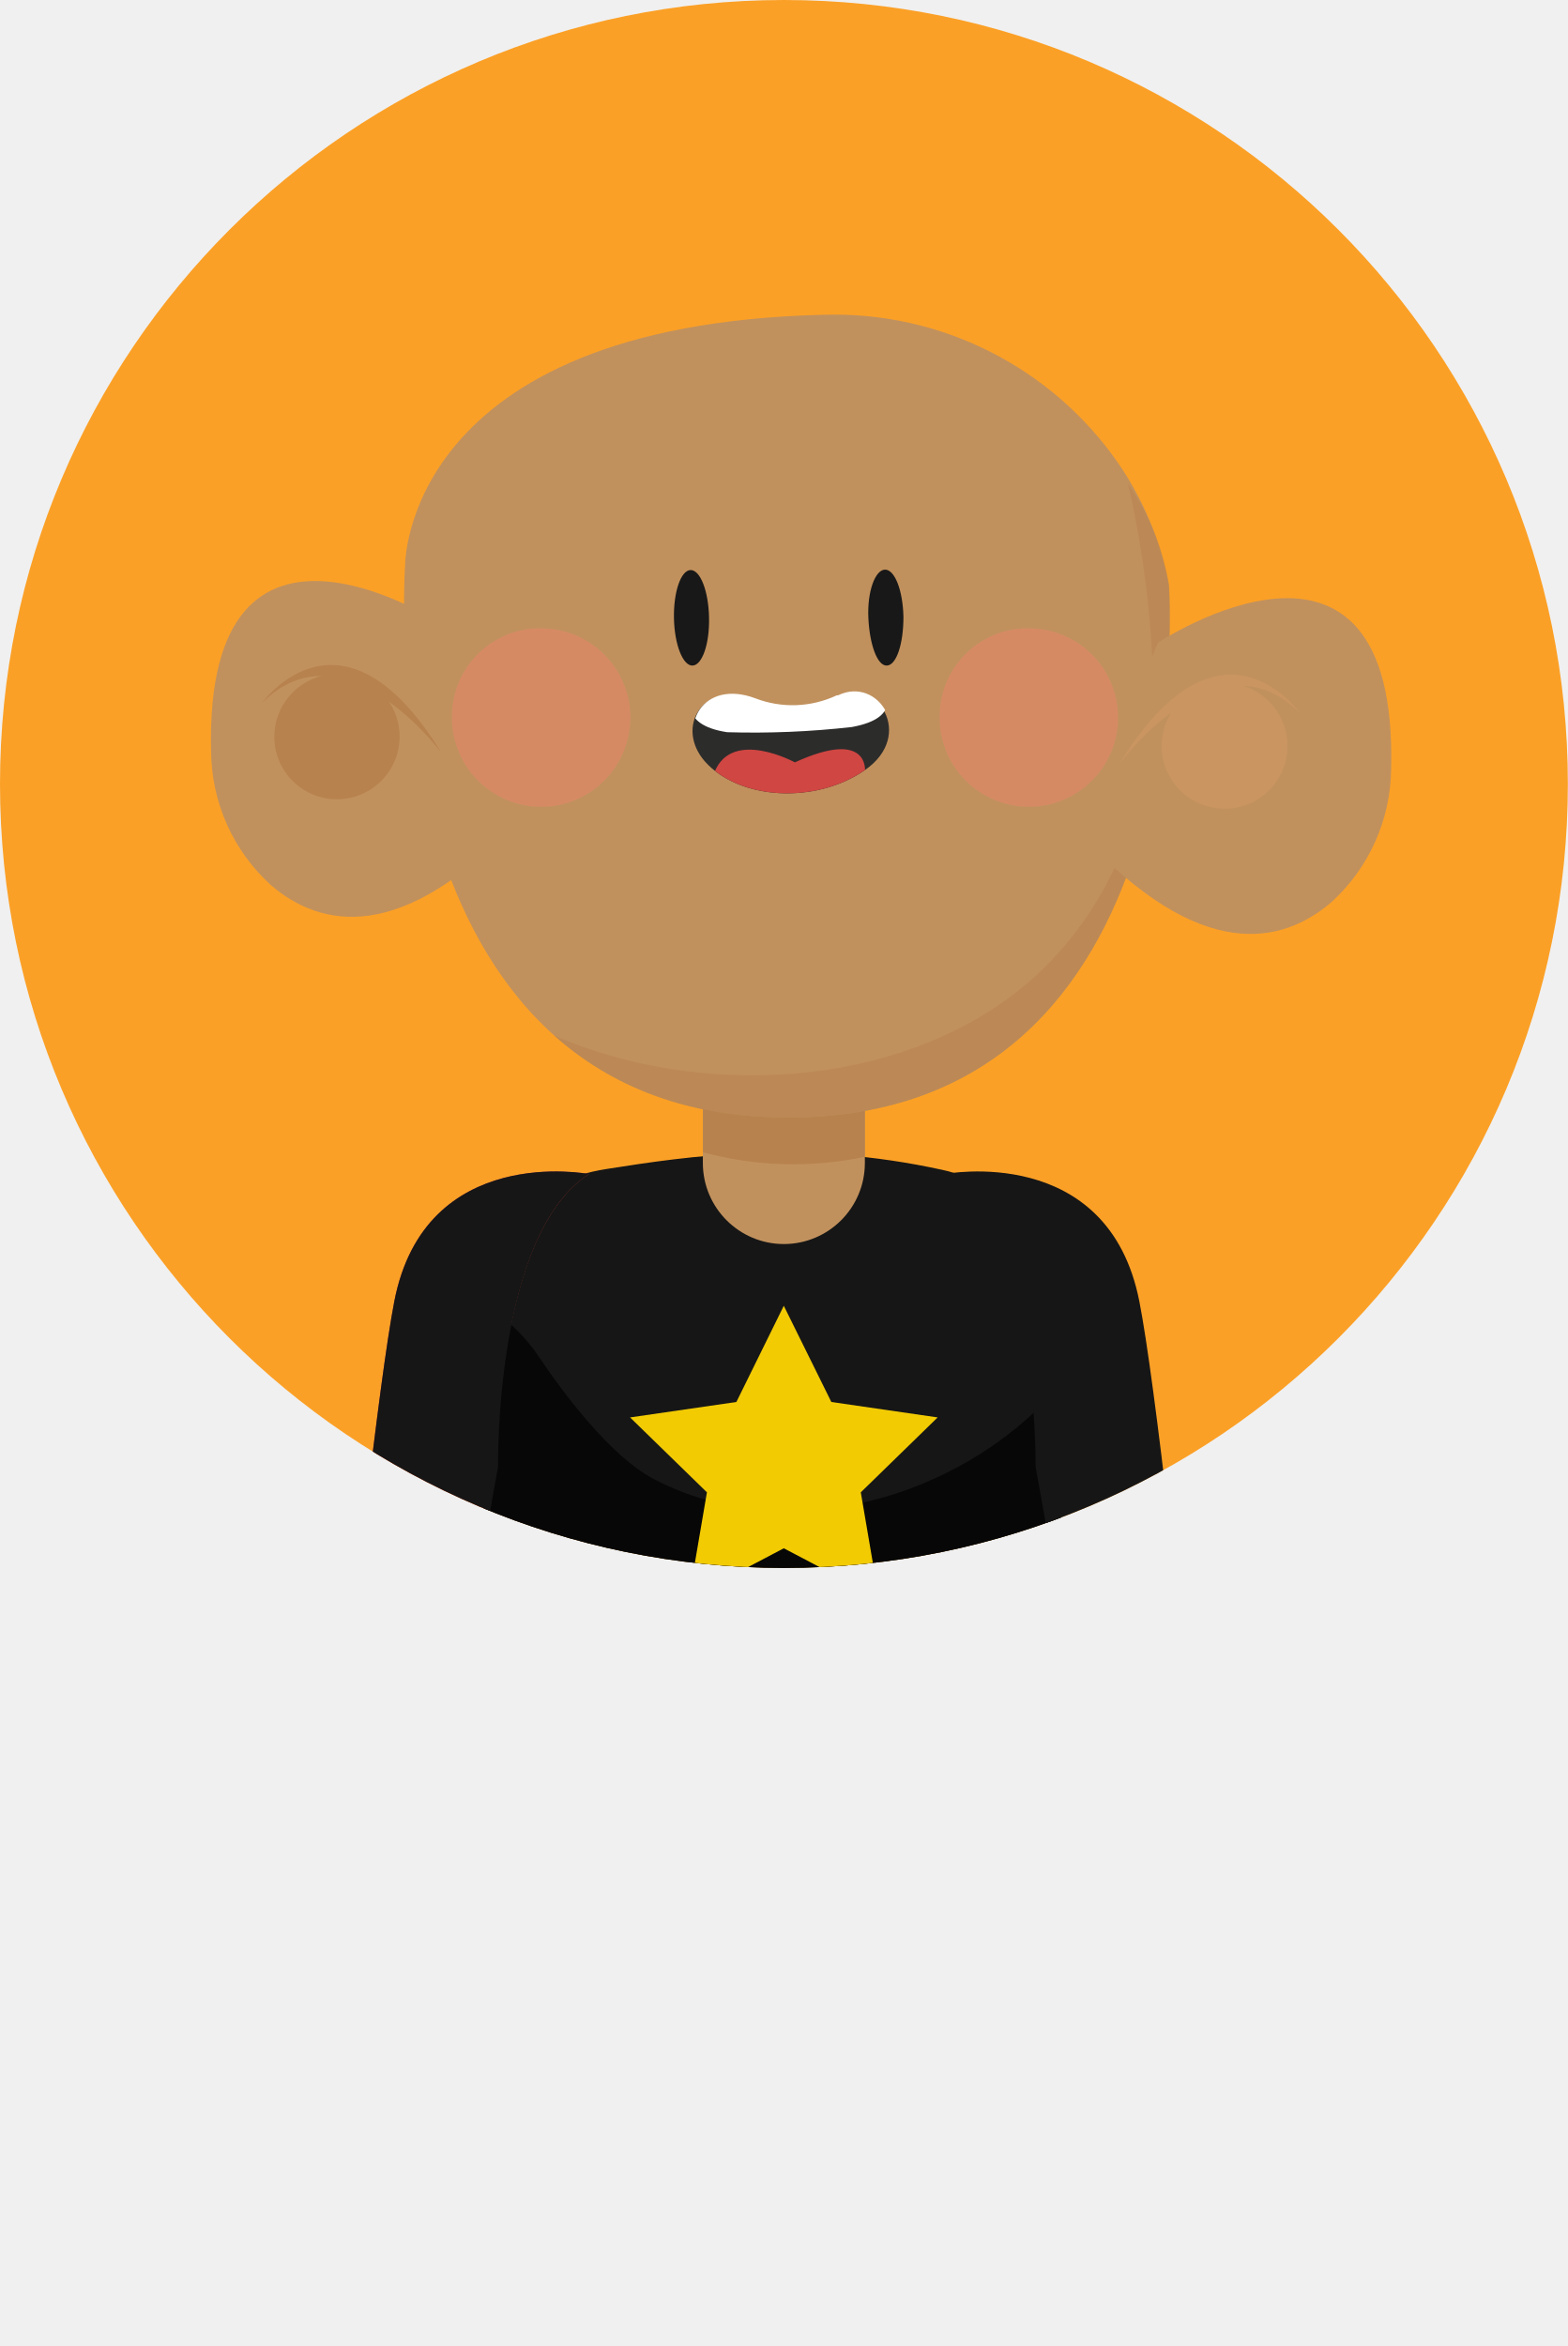
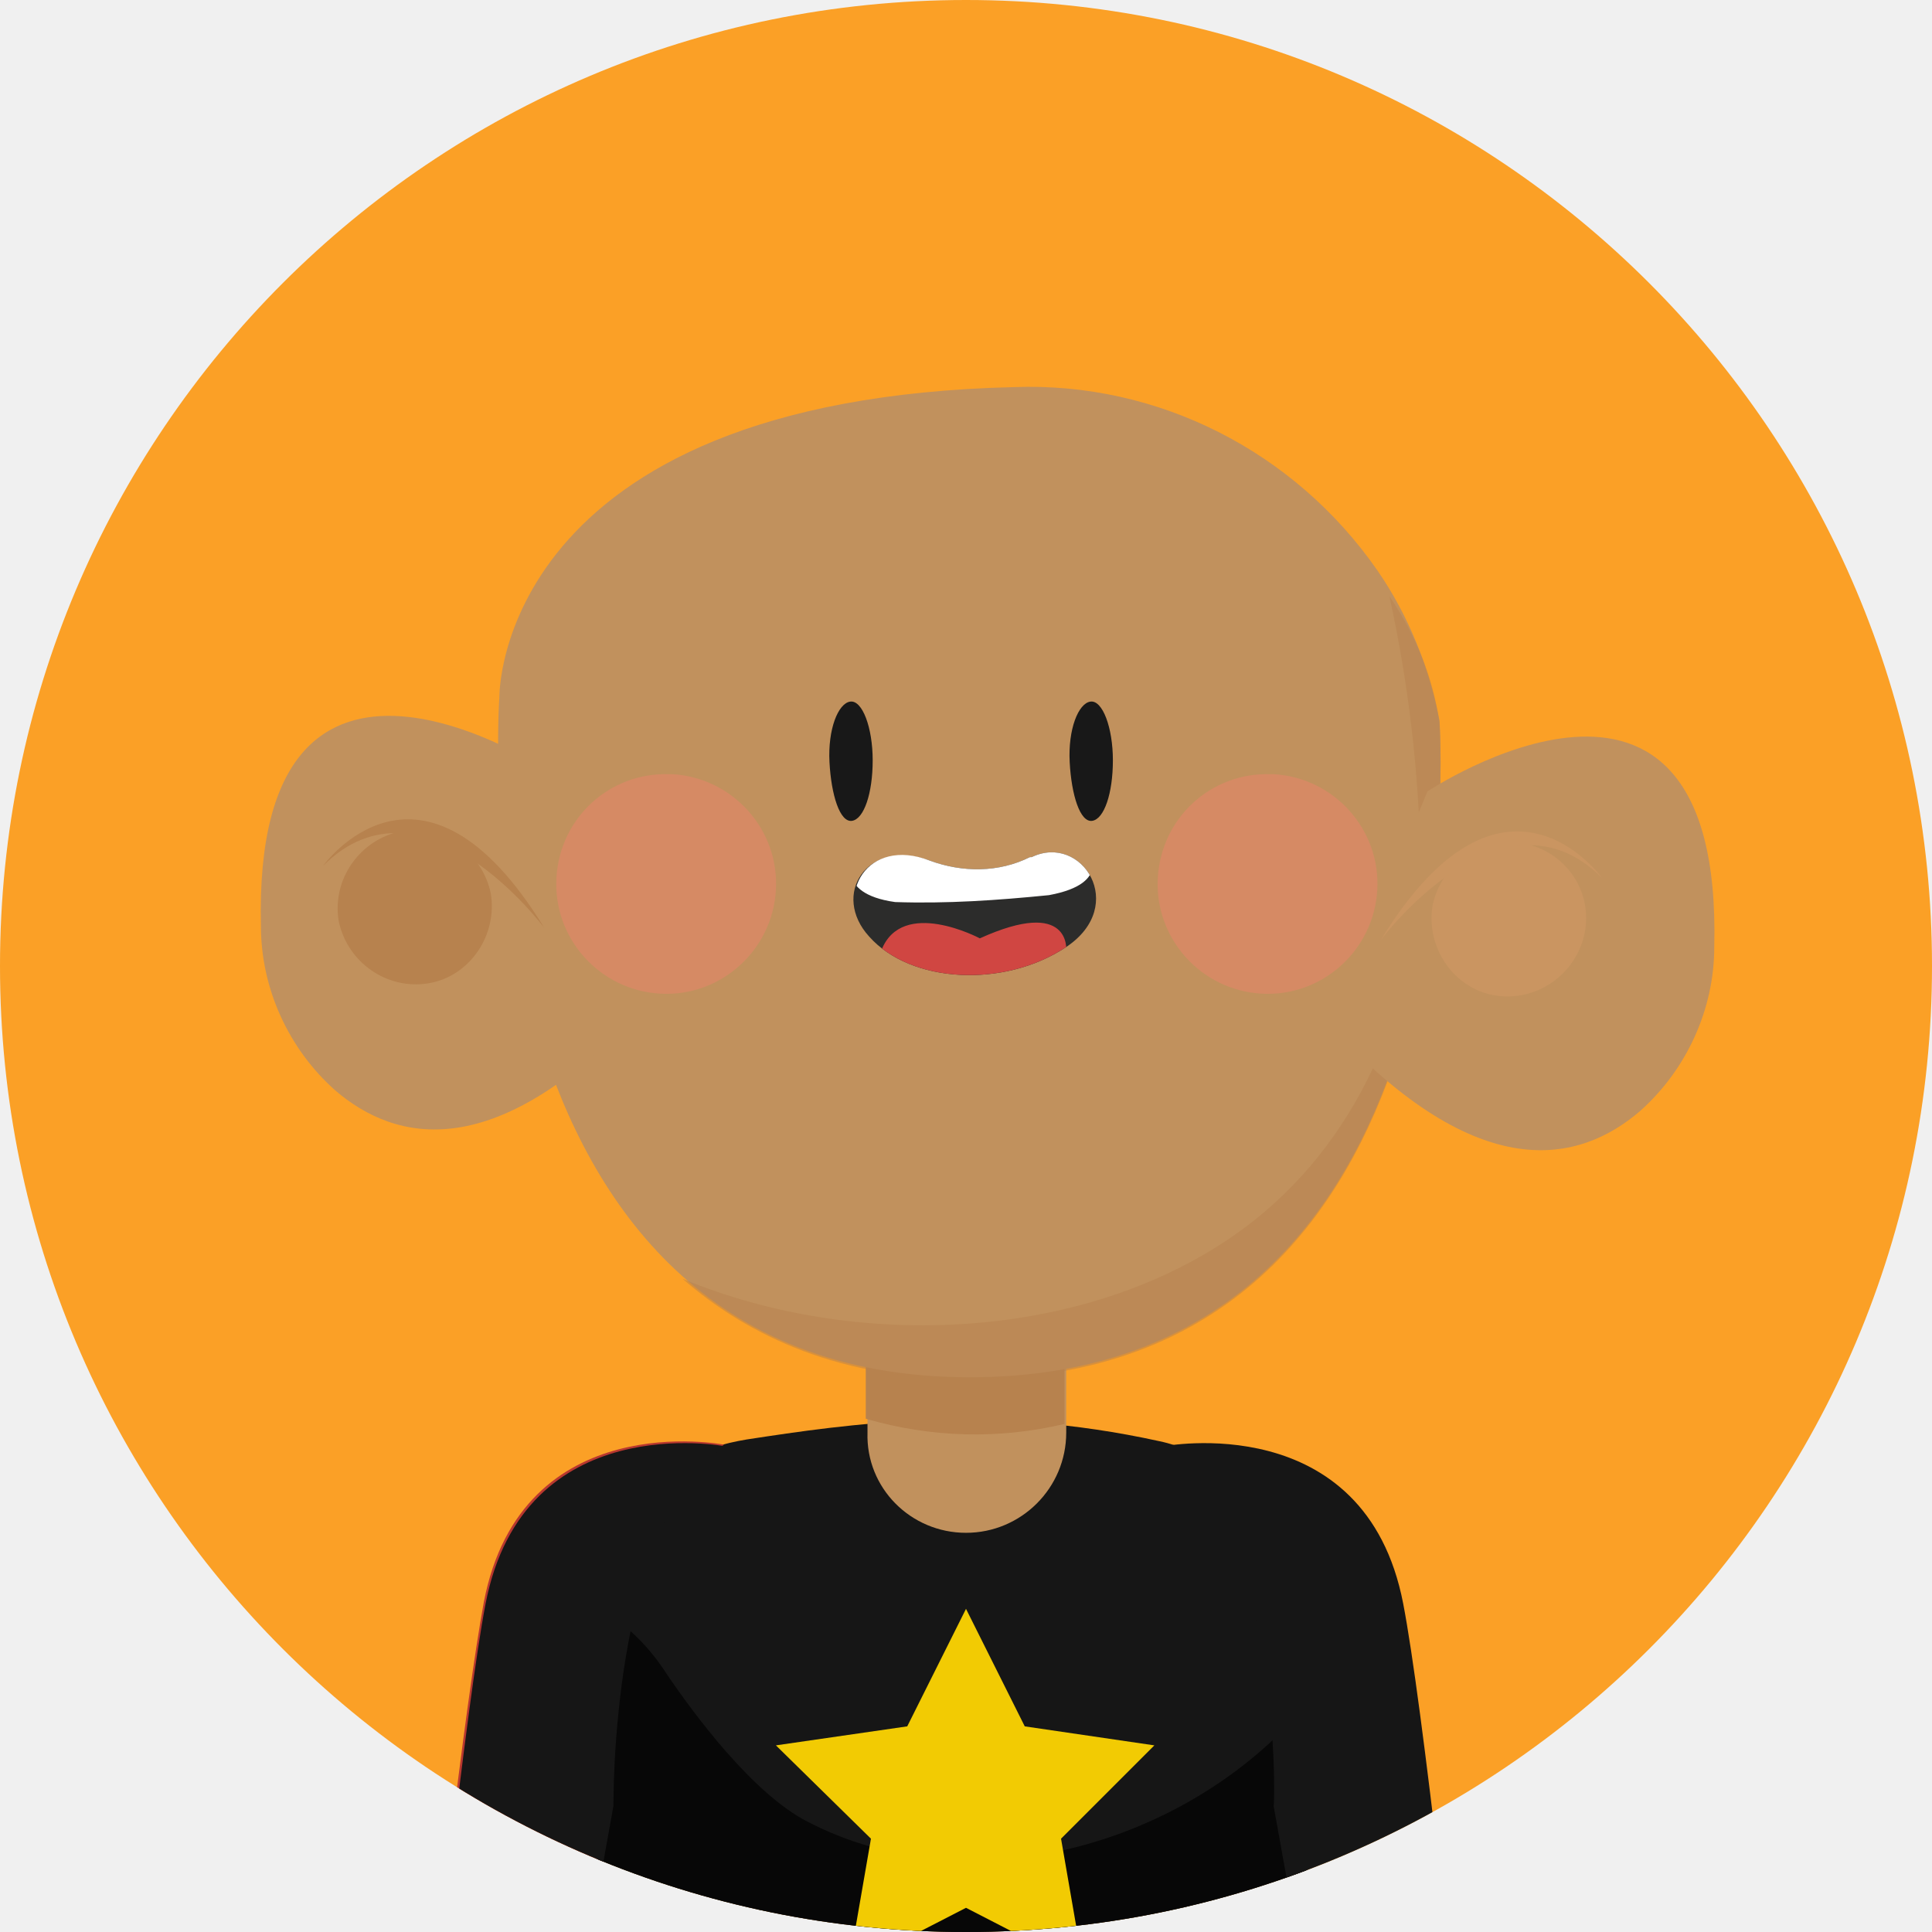
- <svg xmlns="http://www.w3.org/2000/svg" viewBox="0 0 111.78 167.25">
-   <defs>
-     <style>.cls-1{fill:none;}.cls-2{clip-path:url(#clip-path);}.cls-3{fill:#fba026;}.cls-4{fill:#deaf76;}.cls-5{fill:#161616;}.cls-6{fill:#b8372f;}.cls-7{fill:#070707;}.cls-8{fill:#c1915d;}.cls-10,.cls-9{fill:#b7824e;}.cls-10{opacity:0.51;}.cls-11{fill:#181818;}.cls-12{fill:#ca9561;}.cls-13{fill:#d68a64;}.cls-14{fill:#2c2c2b;}.cls-15{clip-path:url(#clip-path-2);}.cls-16{fill:#d04642;}.cls-17{clip-path:url(#clip-path-3);}.cls-18{fill:#fff;}.cls-19{fill:#f2cb03;}</style>
-     <clipPath id="clip-path">
-       <circle class="cls-1" cx="55.89" cy="55.89" r="55.89" />
-     </clipPath>
-     <clipPath id="clip-path-2">
-       <path class="cls-1" d="M53.77,49.85a7.43,7.43,0,0,0,5.83-.2l.08,0c2.88-1.4,5.56,2.76,2,5.24s-9,2.13-11.43-.61C48.12,51.84,50.09,48.47,53.77,49.85Z" />
-     </clipPath>
-     <clipPath id="clip-path-3">
-       <path class="cls-1" d="M53.84,49.78a7.4,7.4,0,0,0,5.82-.21l.09,0c2.88-1.4,5.56,2.76,2,5.23s-9,2.14-11.42-.6C48.19,51.77,50.15,48.4,53.84,49.78Z" />
-     </clipPath>
-   </defs>
-   <g id="Layer_2" data-name="Layer 2">
+ <svg xmlns="http://www.w3.org/2000/svg" xmlns:xlink="http://www.w3.org/1999/xlink" version="1.1" id="Layer_1" x="0px" y="0px" viewBox="0 0 111.8 111.8" style="enable-background:new 0 0 111.8 111.8;" xml:space="preserve">
+   <style type="text/css">
+ 	.st0{clip-path:url(#SVGID_2_);}
+ 	.st1{fill:#FBA026;}
+ 	.st2{fill:#DEAF76;}
+ 	.st3{fill:#161616;}
+ 	.st4{fill:#B8372F;}
+ 	.st5{fill:#070707;}
+ 	.st6{fill:#C1915D;}
+ 	.st7{fill:#B7824E;}
+ 	.st8{opacity:0.51;fill:#B7824E;enable-background:new    ;}
+ 	.st9{fill:#181818;}
+ 	.st10{fill:#CA9561;}
+ 	.st11{fill:#D68A64;}
+ 	.st12{fill:#2C2C2B;}
+ 	.st13{clip-path:url(#SVGID_4_);}
+ 	.st14{fill:#D04642;}
+ 	.st15{clip-path:url(#SVGID_6_);}
+ 	.st16{fill:#FFFFFF;}
+ 	.st17{fill:#F2CB03;}
+ </style>
+   <g>
    <g id="OBJECTS">
-       <g class="cls-2">
-         <circle class="cls-3" cx="55.89" cy="55.89" r="55.89" />
-         <path class="cls-4" d="M42,83.7s-11.69-2.27-13.89,9.08-8,72.73-8,72.73l4.15,1.74,11.25-62.7S35.25,88,42,83.7Z" />
-         <path class="cls-5" d="M43.24,83.34c5.9-.93,13.93-2.13,23.94.06,4.78,1,8.09,6.33,8,11.23-.15,10.85,1.65,29.25,2.8,34.05,2.29,9.54-9.21,12.67-21.71,12S34.76,140.64,34.58,129c-.17-10.56.05-14.15,0-35.92C34.53,87.59,37.82,84.19,43.24,83.34Z" />
-         <path class="cls-6" d="M34.82,108.11l.64-3.56S35.25,88,42,83.7c0,0-11.69-2.27-13.89,9.08-.53,2.73-1.27,8.36-2.09,15.33Z" />
-         <path class="cls-7" d="M75.23,99.15c-6.85,7.68-19.09,11.22-28.55,6.33-3.13-1.61-6.5-6.13-8.32-8.84a11.56,11.56,0,0,0-3.81-3.55h0s-.14,25.36,0,35.92c.18,11.63,9.21,11,21.71,11.68s24-2.47,21.71-12C77,124.5,75.51,110,75.23,99.15Z" />
-         <path class="cls-5" d="M42,83.7s-11.69-2.27-13.89,9.08-8,72.73-8,72.73l4.15,1.74,11.25-62.7S35.25,88,42,83.7Z" />
-         <path class="cls-5" d="M67.34,83.7S79,81.43,81.23,92.78s8,72.73,8,72.73l-4.15,1.74-11.25-62.7S74.06,88,67.34,83.7Z" />
-         <path class="cls-8" d="M55.89,88.69h0a5.78,5.78,0,0,0,5.77-5.78V74.79a2.32,2.32,0,0,0-2.33-2.32H52.44a2.32,2.32,0,0,0-2.33,2.32v8.12A5.78,5.78,0,0,0,55.89,88.69Z" />
-         <path class="cls-9" d="M50.12,82.15V76.34H61.66v6.13A24.61,24.61,0,0,1,50.12,82.15Z" />
-         <path class="cls-8" d="M83.33,41.71S86,79.84,56,79.67,28.88,40.32,28.88,40.32s-.16-17.17,29.83-17.88A24.63,24.63,0,0,1,79.71,33,22.58,22.58,0,0,1,83.33,41.71Z" />
-         <path class="cls-10" d="M72.63,70.59c6.37-5.06,9.44-13,9.6-20.89a72,72,0,0,0-1.82-15.24,17.59,17.59,0,0,1,2.94,7.25S86,79.84,56,79.67c-7.26,0-12.59-2.36-16.5-5.85C50.07,78.38,63.88,77.54,72.63,70.59Z" />
-         <path class="cls-11" d="M64.41,44c0,1.88-.49,3.42-1.18,3.45S62,45.94,61.91,44.06s.48-3.43,1.18-3.45,1.28,1.48,1.32,3.36" />
-         <path class="cls-11" d="M50.55,44c.05,1.88-.48,3.42-1.17,3.45s-1.29-1.48-1.33-3.36.49-3.43,1.18-3.45,1.28,1.48,1.32,3.36" />
-         <path class="cls-8" d="M82.56,45.82s17.13-11.4,16.62,9a13,13,0,0,1-4.25,9.49c-3.48,3-9.34,4.44-17.92-4.88Z" />
-         <path class="cls-12" d="M91.71,54a4.48,4.48,0,1,1-3.63-5.24A4.5,4.5,0,0,1,91.71,54Z" />
-         <path class="cls-12" d="M79.86,54.38s7-9.44,12.8-3.56C92.66,50.82,87,42.78,79.86,54.38Z" />
-         <path class="cls-8" d="M31.67,44.6s-17.13-11.41-16.62,9a13,13,0,0,0,4.25,9.49c3.48,3,9.34,4.44,17.92-4.88Z" />
-         <path class="cls-9" d="M19.63,53.35a4.47,4.47,0,1,0,3.62-5.24A4.5,4.5,0,0,0,19.63,53.35Z" />
-         <path class="cls-9" d="M31.48,53.68s-7-9.43-12.8-3.56C18.68,50.12,24.37,42.08,31.48,53.68Z" />
-         <path class="cls-13" d="M67,50.8a6.36,6.36,0,1,0,6.54-6,6.28,6.28,0,0,0-6.54,6" />
-         <path class="cls-13" d="M32.23,50.8a6.36,6.36,0,1,0,6.54-6,6.28,6.28,0,0,0-6.54,6" />
-         <path class="cls-14" d="M53.77,49.85a7.43,7.43,0,0,0,5.83-.2l.08,0c2.88-1.4,5.56,2.76,2,5.24s-9,2.13-11.43-.61C48.12,51.84,50.09,48.47,53.77,49.85Z" />
-         <g class="cls-15">
-           <path class="cls-16" d="M61.67,55s.34-3.09-5-.65c0,0-4.45-2.43-5.72.67C50.92,55,55.25,58.89,61.67,55Z" />
+       <g>
+         <defs>
+           <circle id="SVGID_1_" cx="55.9" cy="55.9" r="55.9" />
+         </defs>
+         <clipPath id="SVGID_2_">
+           <use xlink:href="#SVGID_1_" style="overflow:visible;" />
+         </clipPath>
+         <g class="st0">
+           <circle class="st1" cx="55.9" cy="55.9" r="55.9" />
+           <path class="st2" d="M42,83.7c0,0-11.7-2.3-13.9,9.1s-8,72.7-8,72.7l4.1,1.7l11.3-62.7C35.5,104.6,35.3,88,42,83.7z" />
+           <path class="st3" d="M43.2,83.3c5.9-0.9,13.9-2.1,23.9,0.1c4.8,1,8.1,6.3,8,11.2c-0.2,10.8,1.7,29.3,2.8,34.1      c2.3,9.5-9.2,12.7-21.7,12s-21.5,0-21.7-11.7c-0.2-10.6,0-14.2,0-35.9C34.5,87.6,37.8,84.2,43.2,83.3z" />
+           <path class="st4" d="M34.8,108.1l0.6-3.6c0,0-0.2-16.6,6.5-20.9c0,0-11.7-2.3-13.9,9.1c-0.5,2.7-1.3,8.4-2.1,15.3H34.8z" />
+           <path class="st5" d="M75.2,99.1c-6.8,7.7-19.1,11.2-28.5,6.3c-3.1-1.6-6.5-6.1-8.3-8.8c-1-1.5-2.3-2.7-3.8-3.6l0,0      c0,0-0.1,25.4,0,35.9c0.2,11.6,9.2,11,21.7,11.7s24-2.5,21.7-12C77,124.5,75.5,110,75.2,99.1z" />
+           <path class="st3" d="M42,83.7c0,0-11.7-2.3-13.9,9.1s-8,72.7-8,72.7l4.1,1.7l11.3-62.7C35.5,104.6,35.3,88,42,83.7z" />
+           <path class="st3" d="M67.3,83.7c0,0,11.7-2.3,13.9,9.1s8,72.7,8,72.7l-4.2,1.7l-11.3-62.7C73.8,104.6,74.1,88,67.3,83.7z" />
+           <path class="st6" d="M55.9,88.7L55.9,88.7c3.2,0,5.8-2.6,5.8-5.8v-8.1c0-1.3-1-2.3-2.3-2.3c0,0,0,0,0,0h-6.9      c-1.3,0-2.3,1-2.3,2.3c0,0,0,0,0,0v8.1C50.1,86.1,52.7,88.7,55.9,88.7z" />
+           <path class="st7" d="M50.1,82.1v-5.8h11.5v6.1C57.8,83.3,53.9,83.2,50.1,82.1z" />
+           <path class="st6" d="M83.3,41.7c0,0,2.7,38.1-27.3,38S28.9,40.3,28.9,40.3s-0.2-17.2,29.8-17.9c8.3-0.3,16.2,3.7,21,10.6      C81.5,35.6,82.7,38.6,83.3,41.7z" />
+           <path class="st8" d="M72.6,70.6c6.4-5.1,9.4-13,9.6-20.9c-0.1-5.1-0.7-10.2-1.8-15.2c1.5,2.2,2.5,4.6,2.9,7.3      c0,0,2.7,38.1-27.3,38c-7.3,0-12.6-2.4-16.5-5.8C50.1,78.4,63.9,77.5,72.6,70.6z" />
+           <path class="st9" d="M64.4,44c0,1.9-0.5,3.4-1.2,3.5s-1.2-1.5-1.3-3.4s0.5-3.4,1.2-3.5S64.4,42.1,64.4,44" />
+           <path class="st9" d="M50.5,44c0,1.9-0.5,3.4-1.2,3.5S48.1,46,48,44.1s0.5-3.4,1.2-3.5S50.5,42.1,50.5,44" />
+           <path class="st6" d="M82.6,45.8c0,0,17.1-11.4,16.6,9c0,3.6-1.6,7.1-4.3,9.5c-3.5,3-9.3,4.4-17.9-4.9L82.6,45.8z" />
+           <path class="st10" d="M91.7,54c-0.5,2.4-2.8,4-5.2,3.6s-4-2.8-3.6-5.2c0.5-2.4,2.8-4,5.2-3.6C90.5,49.2,92.2,51.5,91.7,54      C91.7,54,91.7,54,91.7,54z" />
+           <path class="st10" d="M79.9,54.4c0,0,7-9.4,12.8-3.6C92.7,50.8,87,42.8,79.9,54.4z" />
+           <path class="st6" d="M31.7,44.6c0,0-17.1-11.4-16.6,9c0,3.6,1.6,7.1,4.3,9.5c3.5,3,9.3,4.4,17.9-4.9L31.7,44.6z" />
+           <path class="st7" d="M19.6,53.3c0.5,2.4,2.8,4,5.2,3.6s4-2.8,3.6-5.2c-0.5-2.4-2.8-4-5.2-3.6C20.8,48.6,19.2,50.9,19.6,53.3      C19.6,53.3,19.6,53.3,19.6,53.3z" />
+           <path class="st7" d="M31.5,53.7c0,0-7-9.4-12.8-3.6C18.7,50.1,24.4,42.1,31.5,53.7z" />
+           <path class="st11" d="M67,50.8c-0.2,3.5,2.5,6.5,6,6.7s6.5-2.5,6.7-6c0.2-3.5-2.5-6.5-6-6.7c-0.1,0-0.1,0-0.2,0      C70.1,44.7,67.2,47.3,67,50.8" />
+           <path class="st11" d="M32.2,50.8c-0.2,3.5,2.5,6.5,6,6.7c3.5,0.2,6.5-2.5,6.7-6s-2.5-6.5-6-6.7c-0.1,0-0.1,0-0.2,0      C35.3,44.7,32.4,47.3,32.2,50.8" />
+           <path class="st12" d="M53.8,49.8c1.9,0.7,4,0.7,5.8-0.2h0.1c2.9-1.4,5.6,2.8,2,5.2s-9,2.1-11.4-0.6      C48.1,51.8,50.1,48.5,53.8,49.8z" />
+           <g>
+             <defs>
+               <path id="SVGID_3_" d="M53.8,49.8c1.9,0.7,4,0.7,5.8-0.2h0.1c2.9-1.4,5.6,2.8,2,5.2s-9,2.1-11.4-0.6        C48.1,51.8,50.1,48.5,53.8,49.8z" />
+             </defs>
+             <clipPath id="SVGID_4_">
+               <use xlink:href="#SVGID_3_" style="overflow:visible;" />
+             </clipPath>
+             <g class="st13">
+               <path class="st14" d="M61.7,55c0,0,0.3-3.1-5-0.7c0,0-4.5-2.4-5.7,0.7C50.9,55,55.3,58.9,61.7,55z" />
+             </g>
+           </g>
+           <g>
+             <defs>
+               <path id="SVGID_5_" d="M53.8,49.8c1.9,0.7,4,0.7,5.8-0.2h0.1c2.9-1.4,5.6,2.8,2,5.2s-9,2.1-11.4-0.6        C48.2,51.8,50.2,48.4,53.8,49.8z" />
+             </defs>
+             <clipPath id="SVGID_6_">
+               <use xlink:href="#SVGID_5_" style="overflow:visible;" />
+             </clipPath>
+             <g class="st15">
+               <path class="st16" d="M62.9,49.1c0,0,1.6,2-2.2,2.7c-3,0.3-5.9,0.5-8.9,0.4c-3.6-0.5-2.4-2.7-2.4-2.7S61.6,47.7,62.9,49.1z" />
+             </g>
+           </g>
+           <polygon class="st17" points="55.9,93.1 59.3,99.9 66.8,101 61.4,106.4 62.7,113.9 55.9,110.4 49.1,113.9 50.4,106.4 44.9,101       52.5,99.9     " />
        </g>
-         <g class="cls-17">
-           <path class="cls-18" d="M62.93,49.14s1.55,2-2.19,2.69a62.61,62.61,0,0,1-8.9.37c-3.59-.55-2.42-2.65-2.42-2.65S61.6,47.66,62.93,49.14Z" />
-         </g>
-         <polygon class="cls-19" points="55.88 93.09 59.27 99.95 66.85 101.05 61.37 106.39 62.66 113.94 55.88 110.38 49.11 113.94 50.4 106.39 44.92 101.05 52.5 99.95 55.88 93.09" />
      </g>
    </g>
  </g>
</svg>
